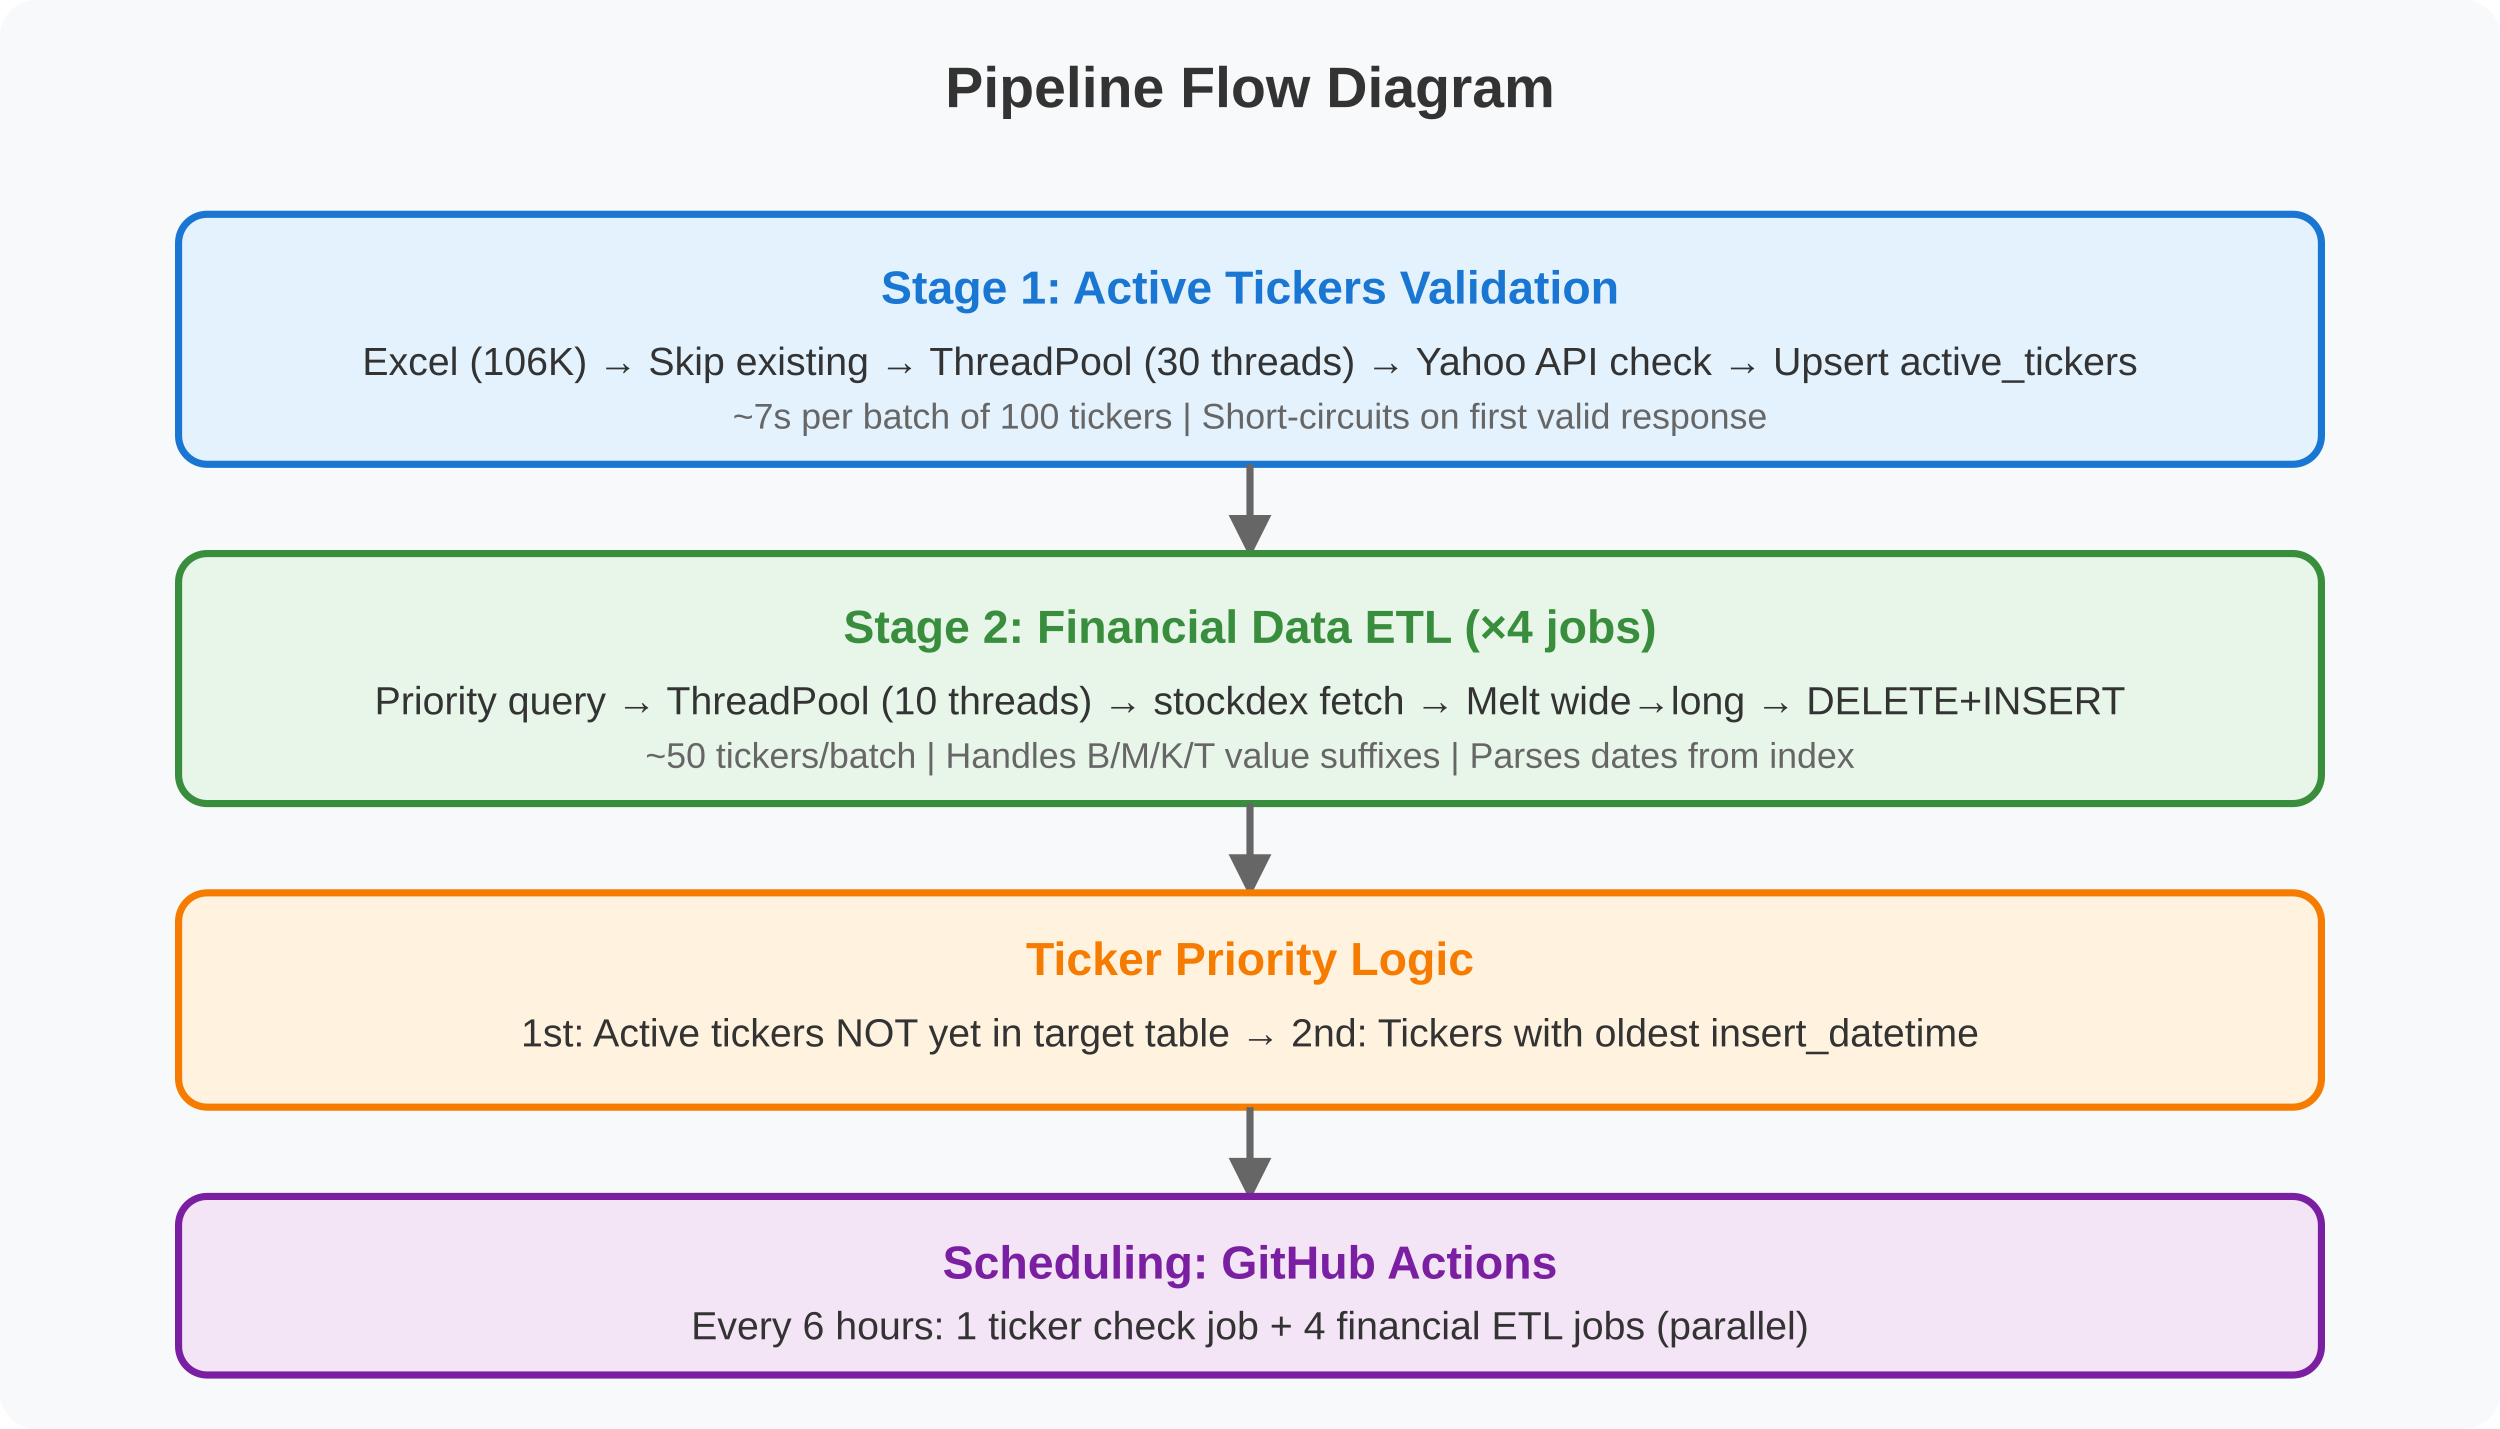
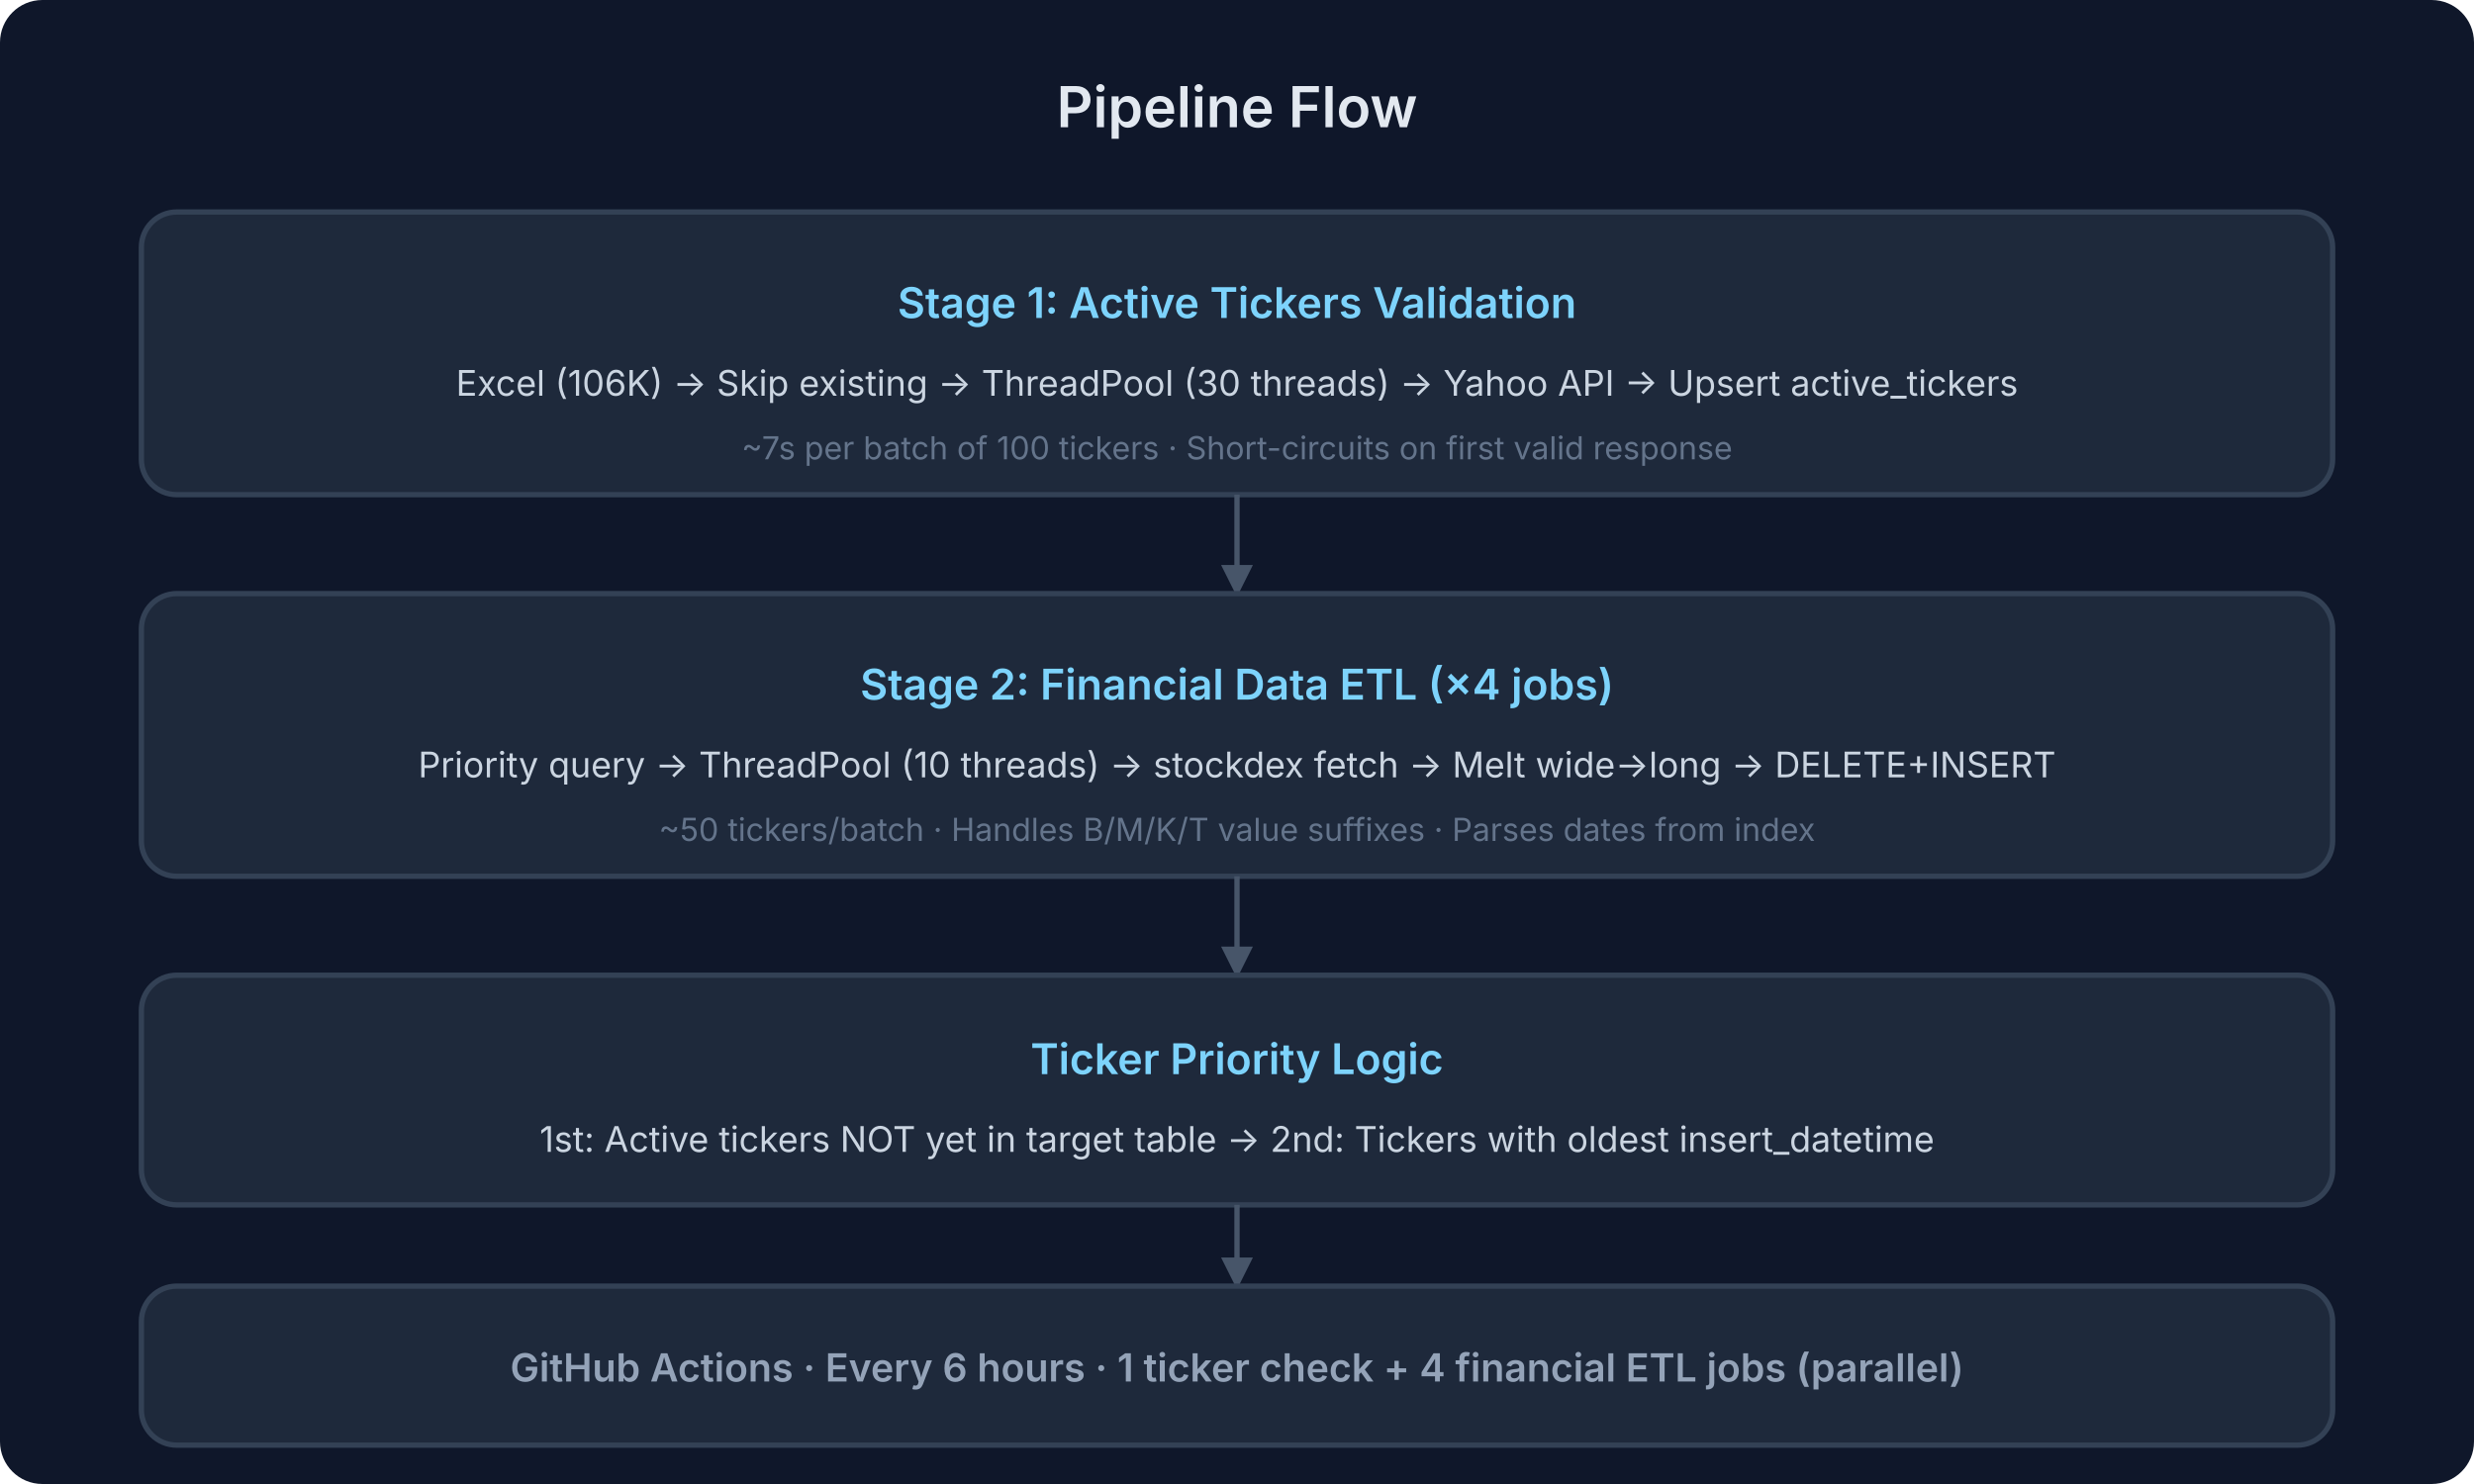
- <svg xmlns="http://www.w3.org/2000/svg" viewBox="0 0 700 400" font-family="Arial, sans-serif">
-   <rect width="700" height="400" fill="#f8f9fa" rx="10" />
-   <text x="350" y="30" text-anchor="middle" font-size="16" font-weight="bold" fill="#333">Pipeline Flow Diagram</text>
-   <rect x="50" y="60" width="600" height="70" fill="#e3f2fd" stroke="#1976d2" stroke-width="2" rx="8" />
-   <text x="350" y="85" text-anchor="middle" font-size="13" font-weight="bold" fill="#1976d2">Stage 1: Active Tickers Validation</text>
-   <text x="350" y="105" text-anchor="middle" font-size="11" fill="#333">Excel (106K) → Skip existing → ThreadPool (30 threads) → Yahoo API check → Upsert active_tickers</text>
-   <text x="350" y="120" text-anchor="middle" font-size="10" fill="#666">~7s per batch of 100 tickers | Short-circuits on first valid response</text>
-   <path d="M 350 130 L 350 155" stroke="#666" stroke-width="2" fill="none" marker-end="url(#arrow2)" />
-   <rect x="50" y="155" width="600" height="70" fill="#e8f5e9" stroke="#388e3c" stroke-width="2" rx="8" />
-   <text x="350" y="180" text-anchor="middle" font-size="13" font-weight="bold" fill="#388e3c">Stage 2: Financial Data ETL (×4 jobs)</text>
-   <text x="350" y="200" text-anchor="middle" font-size="11" fill="#333">Priority query → ThreadPool (10 threads) → stockdex fetch → Melt wide→long → DELETE+INSERT</text>
-   <text x="350" y="215" text-anchor="middle" font-size="10" fill="#666">~50 tickers/batch | Handles B/M/K/T value suffixes | Parses dates from index</text>
-   <path d="M 350 225 L 350 250" stroke="#666" stroke-width="2" fill="none" marker-end="url(#arrow2)" />
-   <rect x="50" y="250" width="600" height="60" fill="#fff3e0" stroke="#f57c00" stroke-width="2" rx="8" />
-   <text x="350" y="273" text-anchor="middle" font-size="13" font-weight="bold" fill="#f57c00">Ticker Priority Logic</text>
-   <text x="350" y="293" text-anchor="middle" font-size="11" fill="#333">1st: Active tickers NOT yet in target table → 2nd: Tickers with oldest insert_datetime</text>
-   <path d="M 350 310 L 350 335" stroke="#666" stroke-width="2" fill="none" marker-end="url(#arrow2)" />
-   <rect x="50" y="335" width="600" height="50" fill="#f3e5f5" stroke="#7b1fa2" stroke-width="2" rx="8" />
-   <text x="350" y="358" text-anchor="middle" font-size="13" font-weight="bold" fill="#7b1fa2">Scheduling: GitHub Actions</text>
-   <text x="350" y="375" text-anchor="middle" font-size="11" fill="#333">Every 6 hours: 1 ticker check job + 4 financial ETL jobs (parallel)</text>
+ <svg xmlns="http://www.w3.org/2000/svg" viewBox="0 0 700 420" font-family="Inter, -apple-system, Arial, sans-serif">
+   <rect width="700" height="420" fill="#0f172a" rx="12" />
+   <text x="350" y="36" text-anchor="middle" font-size="16" font-weight="600" fill="#e2e8f0">Pipeline Flow</text>
+   <rect x="40" y="60" width="620" height="80" fill="#1e293b" stroke="#334155" stroke-width="1.5" rx="10" />
+   <text x="350" y="90" text-anchor="middle" font-size="12" font-weight="600" fill="#7dd3fc">Stage 1: Active Tickers Validation</text>
+   <text x="350" y="112" text-anchor="middle" font-size="10" fill="#cbd5e1">Excel (106K) → Skip existing → ThreadPool (30 threads) → Yahoo API → Upsert active_tickers</text>
+   <text x="350" y="130" text-anchor="middle" font-size="9" fill="#64748b">~7s per batch of 100 tickers · Short-circuits on first valid response</text>
+   <line x1="350" y1="140" x2="350" y2="168" stroke="#475569" stroke-width="1.5" marker-end="url(#arrowD)" />
+   <rect x="40" y="168" width="620" height="80" fill="#1e293b" stroke="#334155" stroke-width="1.5" rx="10" />
+   <text x="350" y="198" text-anchor="middle" font-size="12" font-weight="600" fill="#7dd3fc">Stage 2: Financial Data ETL (×4 jobs)</text>
+   <text x="350" y="220" text-anchor="middle" font-size="10" fill="#cbd5e1">Priority query → ThreadPool (10 threads) → stockdex fetch → Melt wide→long → DELETE+INSERT</text>
+   <text x="350" y="238" text-anchor="middle" font-size="9" fill="#64748b">~50 tickers/batch · Handles B/M/K/T value suffixes · Parses dates from index</text>
+   <line x1="350" y1="248" x2="350" y2="276" stroke="#475569" stroke-width="1.5" marker-end="url(#arrowD)" />
+   <rect x="40" y="276" width="620" height="65" fill="#1e293b" stroke="#334155" stroke-width="1.5" rx="10" />
+   <text x="350" y="304" text-anchor="middle" font-size="12" font-weight="600" fill="#7dd3fc">Ticker Priority Logic</text>
+   <text x="350" y="326" text-anchor="middle" font-size="10" fill="#cbd5e1">1st: Active tickers NOT yet in target table → 2nd: Tickers with oldest insert_datetime</text>
+   <line x1="350" y1="341" x2="350" y2="364" stroke="#475569" stroke-width="1.5" marker-end="url(#arrowD)" />
+   <rect x="40" y="364" width="620" height="45" fill="#1e293b" stroke="#334155" stroke-width="1.5" rx="10" />
+   <text x="350" y="391" text-anchor="middle" font-size="11" font-weight="600" fill="#94a3b8">GitHub Actions · Every 6 hours · 1 ticker check + 4 financial ETL jobs (parallel)</text>
  <defs>
-     <marker id="arrow2" viewBox="0 0 10 10" refX="9" refY="5" markerWidth="6" markerHeight="6" orient="auto-start-reverse">
-       <path d="M 0 0 L 10 5 L 0 10 z" fill="#666" />
+     <marker id="arrowD" viewBox="0 0 10 10" refX="9" refY="5" markerWidth="6" markerHeight="6" orient="auto-start-reverse">
+       <path d="M 0 0 L 10 5 L 0 10 z" fill="#475569" />
    </marker>
  </defs>
</svg>
